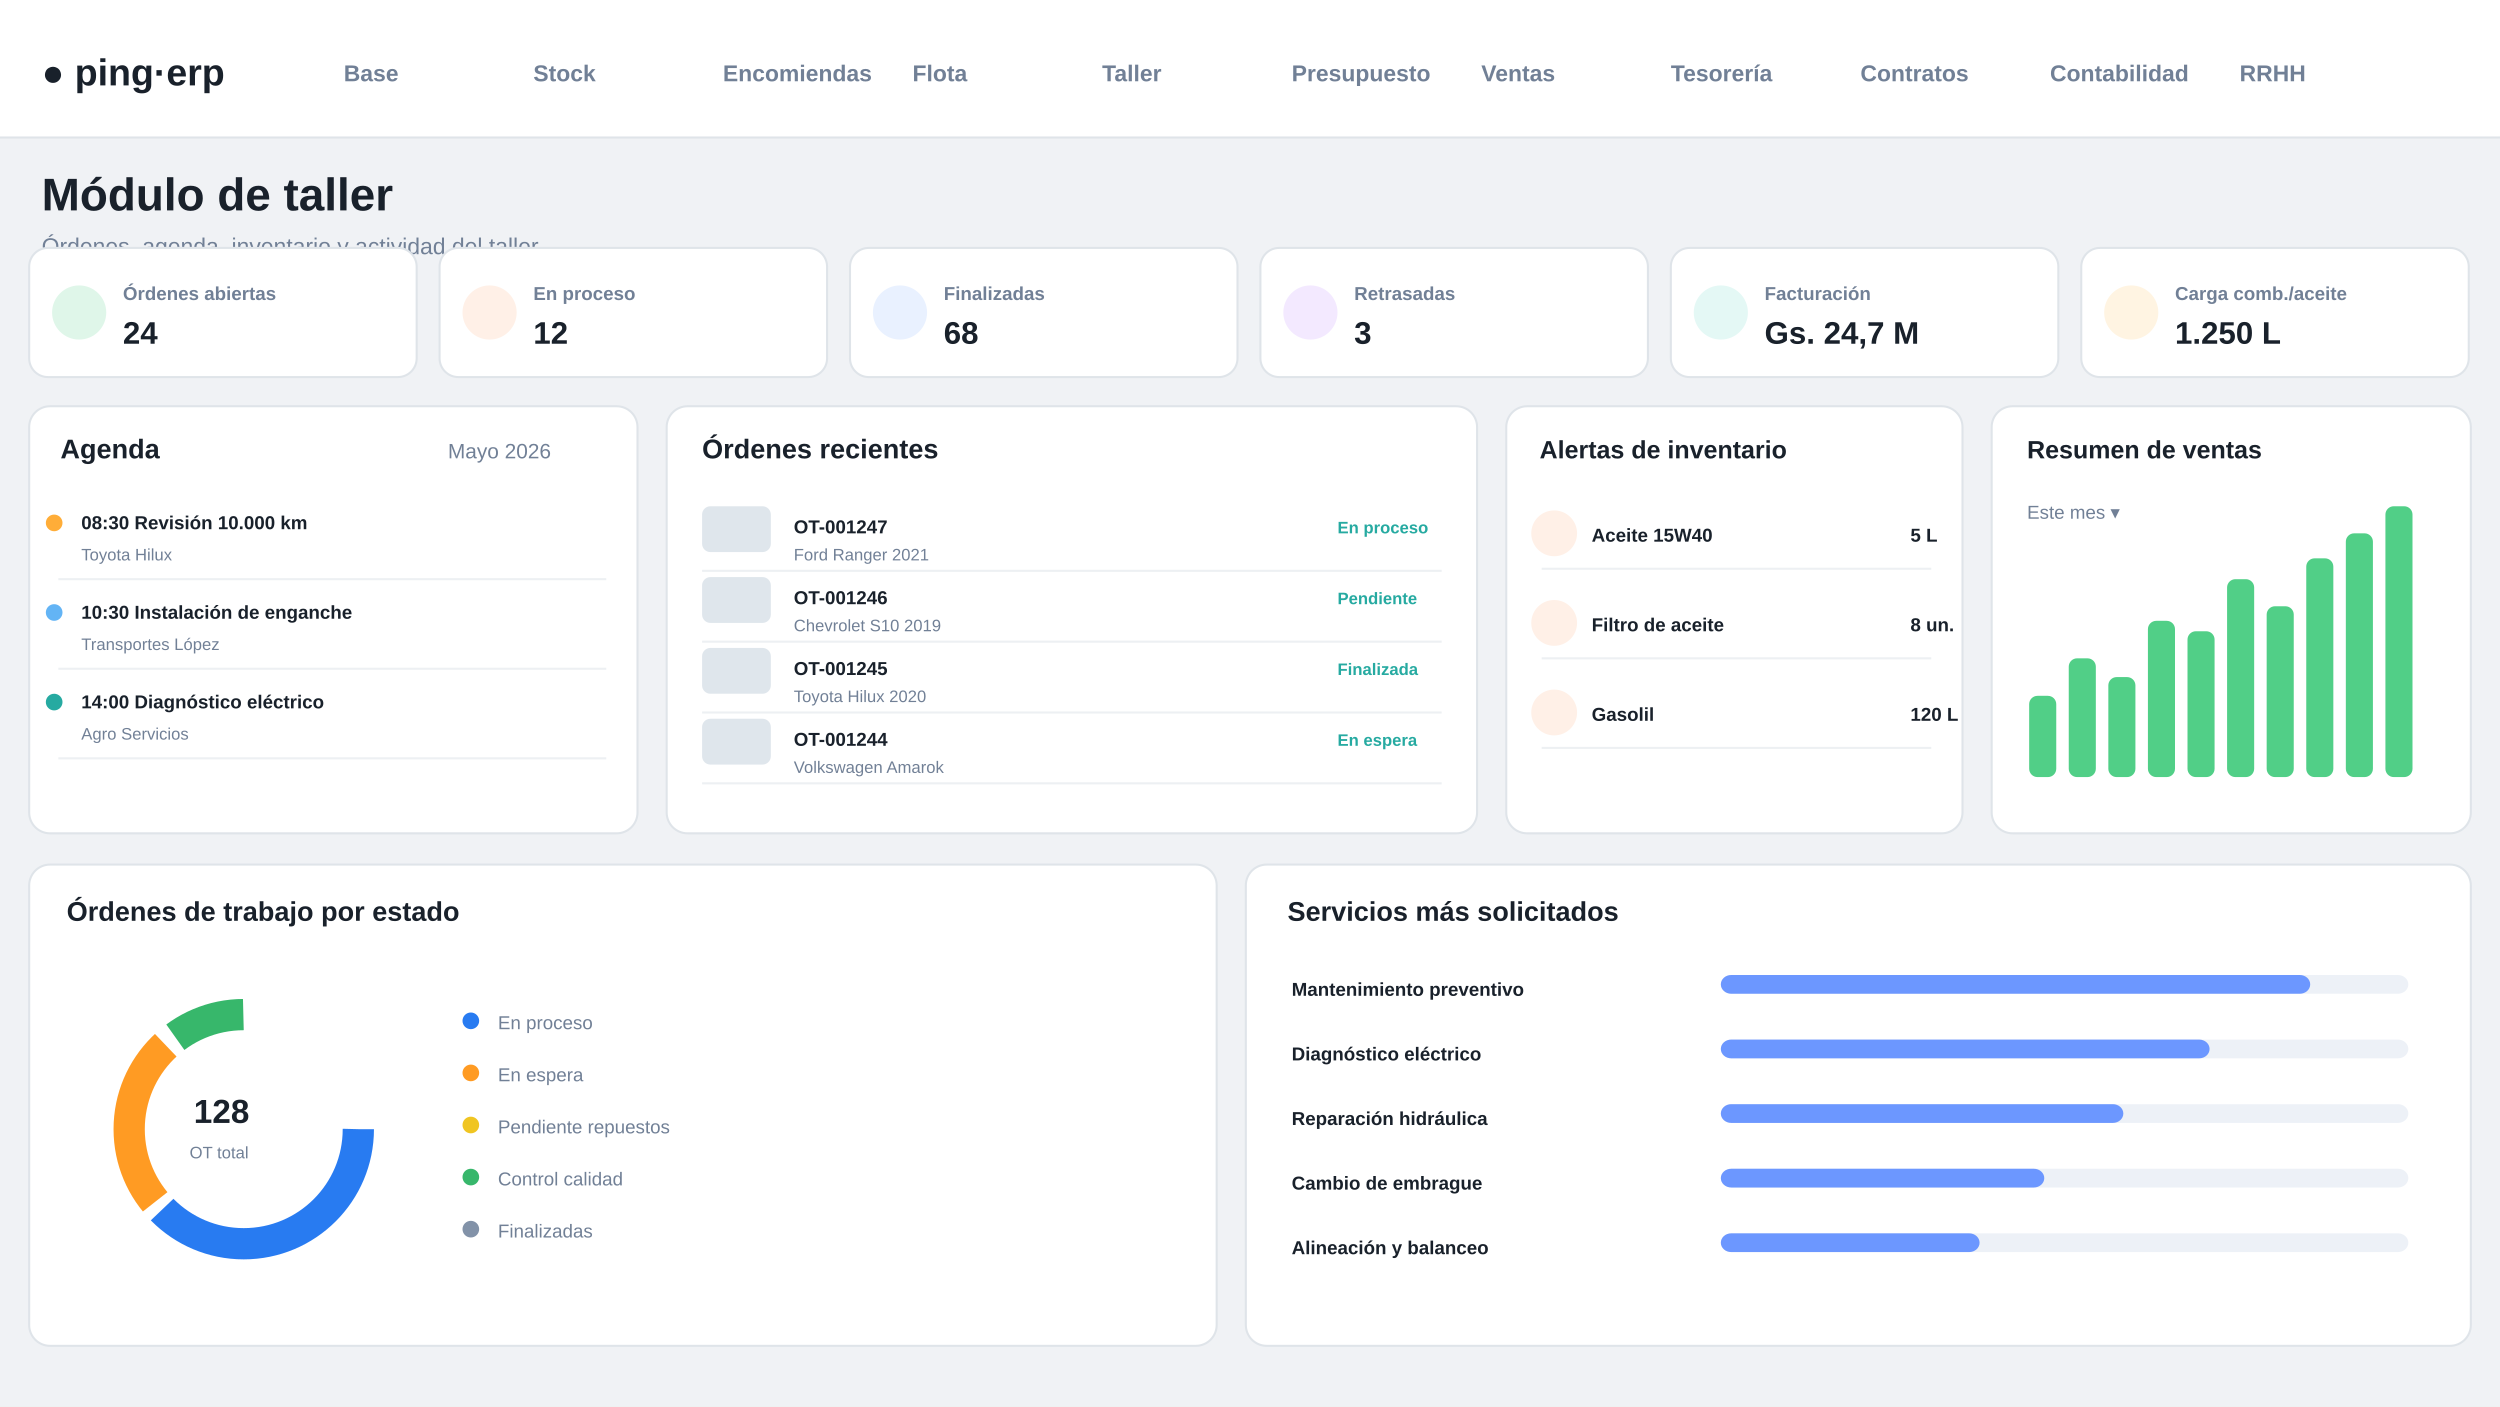
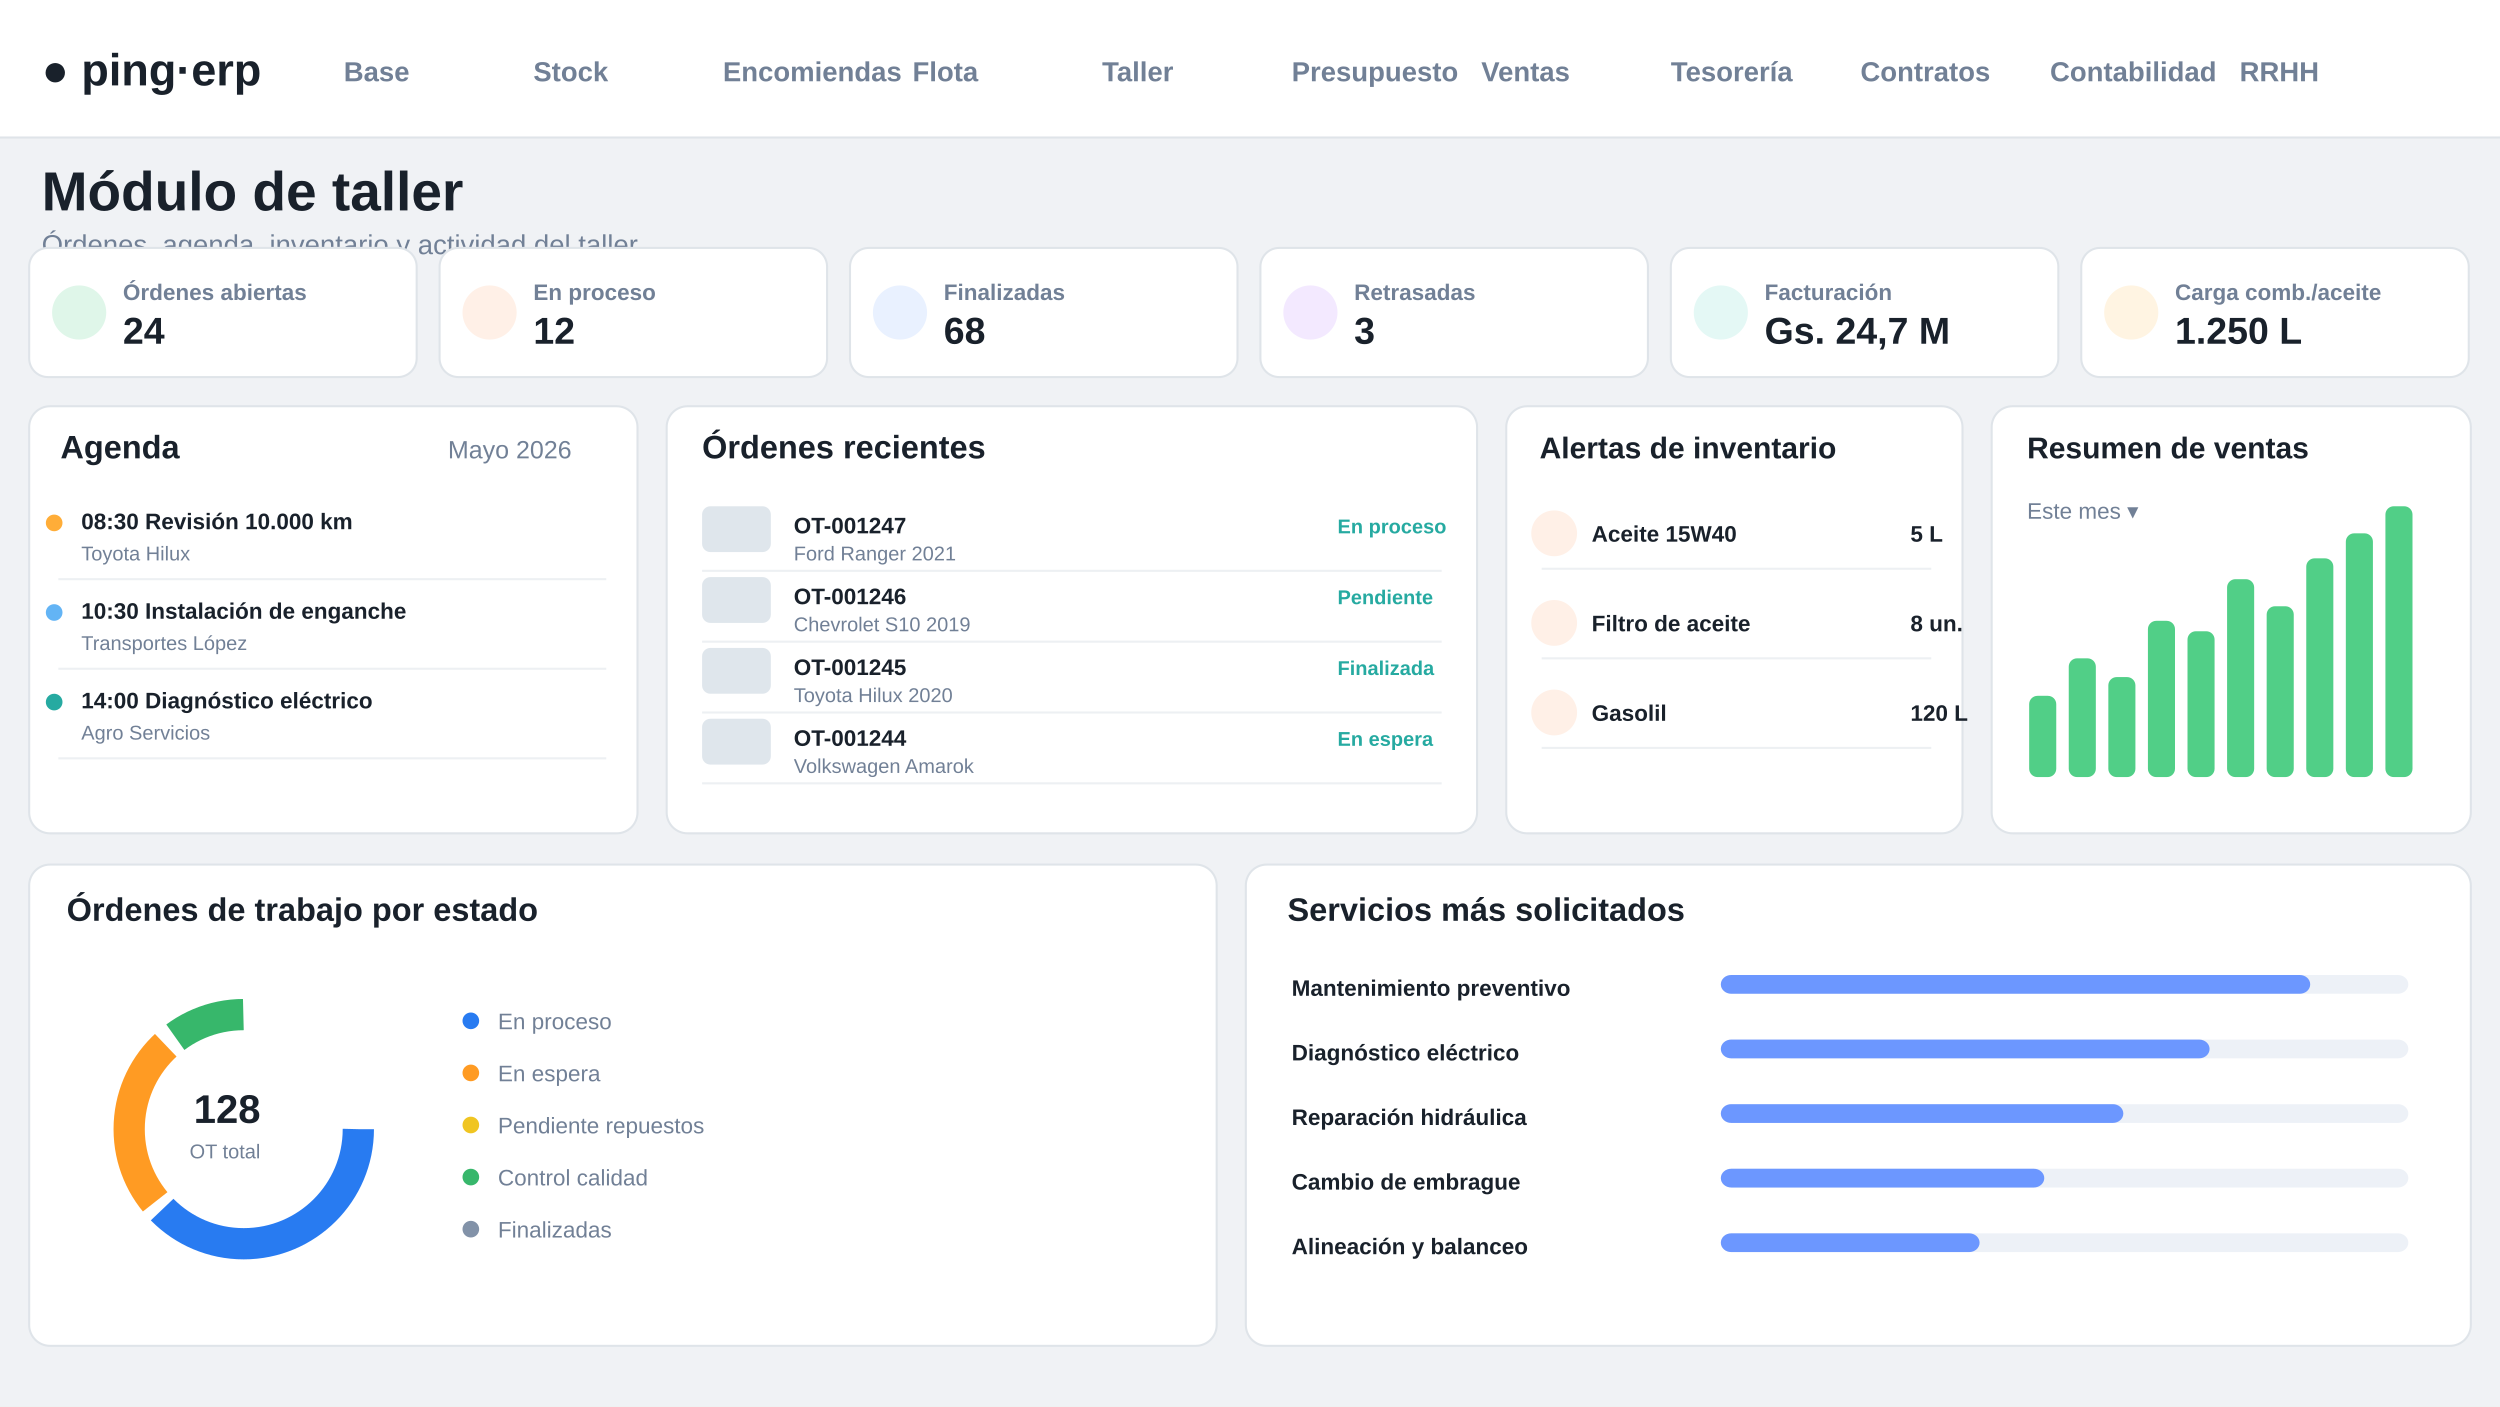
<svg xmlns="http://www.w3.org/2000/svg" viewBox="0 0 1200 675" role="img" aria-label="PingERP módulo de taller">
  <rect width="1200" height="675" fill="#f0f2f5" />
  <rect x="0" y="0" width="1200" height="66" rx="0" fill="#fff" stroke="none" stroke-width="1" />
-   <text x="20" y="41" font-family="Arial,Helvetica,sans-serif" font-size="18" fill="#19212b" font-weight="700">● ping·erp</text>
-   <text x="165" y="39" font-family="Arial,Helvetica,sans-serif" font-size="11" fill="#718096" font-weight="600">Base</text>
-   <text x="256" y="39" font-family="Arial,Helvetica,sans-serif" font-size="11" fill="#718096" font-weight="600">Stock</text>
-   <text x="347" y="39" font-family="Arial,Helvetica,sans-serif" font-size="11" fill="#718096" font-weight="600">Encomiendas</text>
-   <text x="438" y="39" font-family="Arial,Helvetica,sans-serif" font-size="11" fill="#718096" font-weight="600">Flota</text>
-   <text x="529" y="39" font-family="Arial,Helvetica,sans-serif" font-size="11" fill="#718096" font-weight="600">Taller</text>
-   <text x="620" y="39" font-family="Arial,Helvetica,sans-serif" font-size="11" fill="#718096" font-weight="600">Presupuesto</text>
-   <text x="711" y="39" font-family="Arial,Helvetica,sans-serif" font-size="11" fill="#718096" font-weight="600">Ventas</text>
-   <text x="802" y="39" font-family="Arial,Helvetica,sans-serif" font-size="11" fill="#718096" font-weight="600">Tesorería</text>
-   <text x="893" y="39" font-family="Arial,Helvetica,sans-serif" font-size="11" fill="#718096" font-weight="600">Contratos</text>
-   <text x="984" y="39" font-family="Arial,Helvetica,sans-serif" font-size="11" fill="#718096" font-weight="600">Contabilidad</text>
-   <text x="1075" y="39" font-family="Arial,Helvetica,sans-serif" font-size="11" fill="#718096" font-weight="600">RRHH</text>
+   <text x="20" y="41" font-family="Arial,Helvetica,sans-serif" font-size="21.6" fill="#19212b" font-weight="700">● ping·erp</text>
+   <text x="165" y="39" font-family="Arial,Helvetica,sans-serif" font-size="13.2" fill="#718096" font-weight="600">Base</text>
+   <text x="256" y="39" font-family="Arial,Helvetica,sans-serif" font-size="13.2" fill="#718096" font-weight="600">Stock</text>
+   <text x="347" y="39" font-family="Arial,Helvetica,sans-serif" font-size="13.2" fill="#718096" font-weight="600">Encomiendas</text>
+   <text x="438" y="39" font-family="Arial,Helvetica,sans-serif" font-size="13.2" fill="#718096" font-weight="600">Flota</text>
+   <text x="529" y="39" font-family="Arial,Helvetica,sans-serif" font-size="13.2" fill="#718096" font-weight="600">Taller</text>
+   <text x="620" y="39" font-family="Arial,Helvetica,sans-serif" font-size="13.2" fill="#718096" font-weight="600">Presupuesto</text>
+   <text x="711" y="39" font-family="Arial,Helvetica,sans-serif" font-size="13.2" fill="#718096" font-weight="600">Ventas</text>
+   <text x="802" y="39" font-family="Arial,Helvetica,sans-serif" font-size="13.2" fill="#718096" font-weight="600">Tesorería</text>
+   <text x="893" y="39" font-family="Arial,Helvetica,sans-serif" font-size="13.2" fill="#718096" font-weight="600">Contratos</text>
+   <text x="984" y="39" font-family="Arial,Helvetica,sans-serif" font-size="13.2" fill="#718096" font-weight="600">Contabilidad</text>
+   <text x="1075" y="39" font-family="Arial,Helvetica,sans-serif" font-size="13.2" fill="#718096" font-weight="600">RRHH</text>
  <path d="M0 66H1200" stroke="#dfe4e9" stroke-width="1" />
-   <text x="20" y="101" font-family="Arial,Helvetica,sans-serif" font-size="22" fill="#19212b" font-weight="700">Módulo de taller</text>
-   <text x="20" y="122" font-family="Arial,Helvetica,sans-serif" font-size="11" fill="#718096" font-weight="400">Órdenes, agenda, inventario y actividad del taller</text>
+   <text x="20" y="101" font-family="Arial,Helvetica,sans-serif" font-size="26.4" fill="#19212b" font-weight="700">Módulo de taller</text>
+   <text x="20" y="122" font-family="Arial,Helvetica,sans-serif" font-size="13.2" fill="#718096" font-weight="400">Órdenes, agenda, inventario y actividad del taller</text>
  <rect x="14" y="119" width="186" height="62" rx="9" fill="#fff" stroke="#dfe4e9" stroke-width="1" />
  <circle cx="38" cy="150" r="13" fill="#dff6e9" />
-   <text x="59" y="144" font-family="Arial,Helvetica,sans-serif" font-size="9" fill="#718096" font-weight="700">Órdenes abiertas</text>
-   <text x="59" y="165" font-family="Arial,Helvetica,sans-serif" font-size="15" fill="#19212b" font-weight="700">24</text>
+   <text x="59" y="144" font-family="Arial,Helvetica,sans-serif" font-size="10.8" fill="#718096" font-weight="700">Órdenes abiertas</text>
+   <text x="59" y="165" font-family="Arial,Helvetica,sans-serif" font-size="18" fill="#19212b" font-weight="700">24</text>
  <rect x="211" y="119" width="186" height="62" rx="9" fill="#fff" stroke="#dfe4e9" stroke-width="1" />
  <circle cx="235" cy="150" r="13" fill="#fff0e7" />
-   <text x="256" y="144" font-family="Arial,Helvetica,sans-serif" font-size="9" fill="#718096" font-weight="700">En proceso</text>
-   <text x="256" y="165" font-family="Arial,Helvetica,sans-serif" font-size="15" fill="#19212b" font-weight="700">12</text>
+   <text x="256" y="144" font-family="Arial,Helvetica,sans-serif" font-size="10.8" fill="#718096" font-weight="700">En proceso</text>
+   <text x="256" y="165" font-family="Arial,Helvetica,sans-serif" font-size="18" fill="#19212b" font-weight="700">12</text>
  <rect x="408" y="119" width="186" height="62" rx="9" fill="#fff" stroke="#dfe4e9" stroke-width="1" />
  <circle cx="432" cy="150" r="13" fill="#e9f1ff" />
-   <text x="453" y="144" font-family="Arial,Helvetica,sans-serif" font-size="9" fill="#718096" font-weight="700">Finalizadas</text>
-   <text x="453" y="165" font-family="Arial,Helvetica,sans-serif" font-size="15" fill="#19212b" font-weight="700">68</text>
+   <text x="453" y="144" font-family="Arial,Helvetica,sans-serif" font-size="10.8" fill="#718096" font-weight="700">Finalizadas</text>
+   <text x="453" y="165" font-family="Arial,Helvetica,sans-serif" font-size="18" fill="#19212b" font-weight="700">68</text>
  <rect x="605" y="119" width="186" height="62" rx="9" fill="#fff" stroke="#dfe4e9" stroke-width="1" />
  <circle cx="629" cy="150" r="13" fill="#f3e9ff" />
-   <text x="650" y="144" font-family="Arial,Helvetica,sans-serif" font-size="9" fill="#718096" font-weight="700">Retrasadas</text>
-   <text x="650" y="165" font-family="Arial,Helvetica,sans-serif" font-size="15" fill="#19212b" font-weight="700">3</text>
+   <text x="650" y="144" font-family="Arial,Helvetica,sans-serif" font-size="10.8" fill="#718096" font-weight="700">Retrasadas</text>
+   <text x="650" y="165" font-family="Arial,Helvetica,sans-serif" font-size="18" fill="#19212b" font-weight="700">3</text>
  <rect x="802" y="119" width="186" height="62" rx="9" fill="#fff" stroke="#dfe4e9" stroke-width="1" />
  <circle cx="826" cy="150" r="13" fill="#e4f8f5" />
-   <text x="847" y="144" font-family="Arial,Helvetica,sans-serif" font-size="9" fill="#718096" font-weight="700">Facturación</text>
-   <text x="847" y="165" font-family="Arial,Helvetica,sans-serif" font-size="15" fill="#19212b" font-weight="700">Gs. 24,7 M</text>
+   <text x="847" y="144" font-family="Arial,Helvetica,sans-serif" font-size="10.8" fill="#718096" font-weight="700">Facturación</text>
+   <text x="847" y="165" font-family="Arial,Helvetica,sans-serif" font-size="18" fill="#19212b" font-weight="700">Gs. 24,7 M</text>
  <rect x="999" y="119" width="186" height="62" rx="9" fill="#fff" stroke="#dfe4e9" stroke-width="1" />
  <circle cx="1023" cy="150" r="13" fill="#fff4e2" />
-   <text x="1044" y="144" font-family="Arial,Helvetica,sans-serif" font-size="9" fill="#718096" font-weight="700">Carga comb./aceite</text>
-   <text x="1044" y="165" font-family="Arial,Helvetica,sans-serif" font-size="15" fill="#19212b" font-weight="700">1.250 L</text>
+   <text x="1044" y="144" font-family="Arial,Helvetica,sans-serif" font-size="10.8" fill="#718096" font-weight="700">Carga comb./aceite</text>
+   <text x="1044" y="165" font-family="Arial,Helvetica,sans-serif" font-size="18" fill="#19212b" font-weight="700">1.250 L</text>
  <rect x="14" y="195" width="292" height="205" rx="10" fill="#fff" stroke="#dfe4e9" stroke-width="1" />
-   <text x="29" y="220" font-family="Arial,Helvetica,sans-serif" font-size="13" fill="#19212b" font-weight="700">Agenda</text>
-   <text x="215" y="220" font-family="Arial,Helvetica,sans-serif" font-size="10" fill="#718096" font-weight="400">Mayo 2026</text>
+   <text x="29" y="220" font-family="Arial,Helvetica,sans-serif" font-size="15.6" fill="#19212b" font-weight="700">Agenda</text>
+   <text x="215" y="220" font-family="Arial,Helvetica,sans-serif" font-size="12" fill="#718096" font-weight="400">Mayo 2026</text>
  <circle cx="26" cy="251" r="4" fill="#ffad38" />
-   <text x="39" y="254" font-family="Arial,Helvetica,sans-serif" font-size="9" fill="#19212b" font-weight="700">08:30  Revisión 10.000 km</text>
-   <text x="39" y="269" font-family="Arial,Helvetica,sans-serif" font-size="8" fill="#718096" font-weight="400">Toyota Hilux</text>
+   <text x="39" y="254" font-family="Arial,Helvetica,sans-serif" font-size="10.8" fill="#19212b" font-weight="700">08:30  Revisión 10.000 km</text>
+   <text x="39" y="269" font-family="Arial,Helvetica,sans-serif" font-size="9.6" fill="#718096" font-weight="400">Toyota Hilux</text>
  <path d="M28 278H291" stroke="#edf0f3" stroke-width="1" />
  <circle cx="26" cy="294" r="4" fill="#63b4f5" />
-   <text x="39" y="297" font-family="Arial,Helvetica,sans-serif" font-size="9" fill="#19212b" font-weight="700">10:30  Instalación de enganche</text>
-   <text x="39" y="312" font-family="Arial,Helvetica,sans-serif" font-size="8" fill="#718096" font-weight="400">Transportes López</text>
+   <text x="39" y="297" font-family="Arial,Helvetica,sans-serif" font-size="10.8" fill="#19212b" font-weight="700">10:30  Instalación de enganche</text>
+   <text x="39" y="312" font-family="Arial,Helvetica,sans-serif" font-size="9.6" fill="#718096" font-weight="400">Transportes López</text>
  <path d="M28 321H291" stroke="#edf0f3" stroke-width="1" />
  <circle cx="26" cy="337" r="4" fill="#26aaa1" />
-   <text x="39" y="340" font-family="Arial,Helvetica,sans-serif" font-size="9" fill="#19212b" font-weight="700">14:00  Diagnóstico eléctrico</text>
-   <text x="39" y="355" font-family="Arial,Helvetica,sans-serif" font-size="8" fill="#718096" font-weight="400">Agro Servicios</text>
+   <text x="39" y="340" font-family="Arial,Helvetica,sans-serif" font-size="10.8" fill="#19212b" font-weight="700">14:00  Diagnóstico eléctrico</text>
+   <text x="39" y="355" font-family="Arial,Helvetica,sans-serif" font-size="9.6" fill="#718096" font-weight="400">Agro Servicios</text>
  <path d="M28 364H291" stroke="#edf0f3" stroke-width="1" />
  <rect x="320" y="195" width="389" height="205" rx="10" fill="#fff" stroke="#dfe4e9" stroke-width="1" />
-   <text x="337" y="220" font-family="Arial,Helvetica,sans-serif" font-size="13" fill="#19212b" font-weight="700">Órdenes recientes</text>
+   <text x="337" y="220" font-family="Arial,Helvetica,sans-serif" font-size="15.6" fill="#19212b" font-weight="700">Órdenes recientes</text>
  <rect x="337" y="243" width="33" height="22" rx="4" fill="#dfe6ec" stroke="none" stroke-width="1" />
-   <text x="381" y="256" font-family="Arial,Helvetica,sans-serif" font-size="9" fill="#19212b" font-weight="700">OT-001247</text>
-   <text x="381" y="269" font-family="Arial,Helvetica,sans-serif" font-size="8" fill="#718096" font-weight="400">Ford Ranger 2021</text>
-   <text x="642" y="256" font-family="Arial,Helvetica,sans-serif" font-size="8" fill="#26aaa1" font-weight="700">En proceso</text>
+   <text x="381" y="256" font-family="Arial,Helvetica,sans-serif" font-size="10.8" fill="#19212b" font-weight="700">OT-001247</text>
+   <text x="381" y="269" font-family="Arial,Helvetica,sans-serif" font-size="9.6" fill="#718096" font-weight="400">Ford Ranger 2021</text>
+   <text x="642" y="256" font-family="Arial,Helvetica,sans-serif" font-size="9.6" fill="#26aaa1" font-weight="700">En proceso</text>
  <path d="M337 274H692" stroke="#edf0f3" stroke-width="1" />
  <rect x="337" y="277" width="33" height="22" rx="4" fill="#dfe6ec" stroke="none" stroke-width="1" />
-   <text x="381" y="290" font-family="Arial,Helvetica,sans-serif" font-size="9" fill="#19212b" font-weight="700">OT-001246</text>
-   <text x="381" y="303" font-family="Arial,Helvetica,sans-serif" font-size="8" fill="#718096" font-weight="400">Chevrolet S10 2019</text>
-   <text x="642" y="290" font-family="Arial,Helvetica,sans-serif" font-size="8" fill="#26aaa1" font-weight="700">Pendiente</text>
+   <text x="381" y="290" font-family="Arial,Helvetica,sans-serif" font-size="10.8" fill="#19212b" font-weight="700">OT-001246</text>
+   <text x="381" y="303" font-family="Arial,Helvetica,sans-serif" font-size="9.6" fill="#718096" font-weight="400">Chevrolet S10 2019</text>
+   <text x="642" y="290" font-family="Arial,Helvetica,sans-serif" font-size="9.6" fill="#26aaa1" font-weight="700">Pendiente</text>
  <path d="M337 308H692" stroke="#edf0f3" stroke-width="1" />
  <rect x="337" y="311" width="33" height="22" rx="4" fill="#dfe6ec" stroke="none" stroke-width="1" />
-   <text x="381" y="324" font-family="Arial,Helvetica,sans-serif" font-size="9" fill="#19212b" font-weight="700">OT-001245</text>
-   <text x="381" y="337" font-family="Arial,Helvetica,sans-serif" font-size="8" fill="#718096" font-weight="400">Toyota Hilux 2020</text>
-   <text x="642" y="324" font-family="Arial,Helvetica,sans-serif" font-size="8" fill="#26aaa1" font-weight="700">Finalizada</text>
+   <text x="381" y="324" font-family="Arial,Helvetica,sans-serif" font-size="10.8" fill="#19212b" font-weight="700">OT-001245</text>
+   <text x="381" y="337" font-family="Arial,Helvetica,sans-serif" font-size="9.6" fill="#718096" font-weight="400">Toyota Hilux 2020</text>
+   <text x="642" y="324" font-family="Arial,Helvetica,sans-serif" font-size="9.6" fill="#26aaa1" font-weight="700">Finalizada</text>
  <path d="M337 342H692" stroke="#edf0f3" stroke-width="1" />
  <rect x="337" y="345" width="33" height="22" rx="4" fill="#dfe6ec" stroke="none" stroke-width="1" />
-   <text x="381" y="358" font-family="Arial,Helvetica,sans-serif" font-size="9" fill="#19212b" font-weight="700">OT-001244</text>
-   <text x="381" y="371" font-family="Arial,Helvetica,sans-serif" font-size="8" fill="#718096" font-weight="400">Volkswagen Amarok</text>
-   <text x="642" y="358" font-family="Arial,Helvetica,sans-serif" font-size="8" fill="#26aaa1" font-weight="700">En espera</text>
+   <text x="381" y="358" font-family="Arial,Helvetica,sans-serif" font-size="10.8" fill="#19212b" font-weight="700">OT-001244</text>
+   <text x="381" y="371" font-family="Arial,Helvetica,sans-serif" font-size="9.6" fill="#718096" font-weight="400">Volkswagen Amarok</text>
+   <text x="642" y="358" font-family="Arial,Helvetica,sans-serif" font-size="9.6" fill="#26aaa1" font-weight="700">En espera</text>
  <path d="M337 376H692" stroke="#edf0f3" stroke-width="1" />
  <rect x="723" y="195" width="219" height="205" rx="10" fill="#fff" stroke="#dfe4e9" stroke-width="1" />
-   <text x="739" y="220" font-family="Arial,Helvetica,sans-serif" font-size="12" fill="#19212b" font-weight="700">Alertas de inventario</text>
+   <text x="739" y="220" font-family="Arial,Helvetica,sans-serif" font-size="14.4" fill="#19212b" font-weight="700">Alertas de inventario</text>
  <circle cx="746" cy="256" r="11" fill="#fff0e7" />
-   <text x="764" y="260" font-family="Arial,Helvetica,sans-serif" font-size="9" fill="#19212b" font-weight="700">Aceite 15W40</text>
-   <text x="917" y="260" font-family="Arial,Helvetica,sans-serif" font-size="9" fill="#19212b" font-weight="700">5 L</text>
+   <text x="764" y="260" font-family="Arial,Helvetica,sans-serif" font-size="10.8" fill="#19212b" font-weight="700">Aceite 15W40</text>
+   <text x="917" y="260" font-family="Arial,Helvetica,sans-serif" font-size="10.8" fill="#19212b" font-weight="700">5 L</text>
  <path d="M740 273H927" stroke="#edf0f3" stroke-width="1" />
  <circle cx="746" cy="299" r="11" fill="#fff0e7" />
-   <text x="764" y="303" font-family="Arial,Helvetica,sans-serif" font-size="9" fill="#19212b" font-weight="700">Filtro de aceite</text>
-   <text x="917" y="303" font-family="Arial,Helvetica,sans-serif" font-size="9" fill="#19212b" font-weight="700">8 un.</text>
+   <text x="764" y="303" font-family="Arial,Helvetica,sans-serif" font-size="10.8" fill="#19212b" font-weight="700">Filtro de aceite</text>
+   <text x="917" y="303" font-family="Arial,Helvetica,sans-serif" font-size="10.8" fill="#19212b" font-weight="700">8 un.</text>
  <path d="M740 316H927" stroke="#edf0f3" stroke-width="1" />
  <circle cx="746" cy="342" r="11" fill="#fff0e7" />
-   <text x="764" y="346" font-family="Arial,Helvetica,sans-serif" font-size="9" fill="#19212b" font-weight="700">Gasolil</text>
-   <text x="917" y="346" font-family="Arial,Helvetica,sans-serif" font-size="9" fill="#19212b" font-weight="700">120 L</text>
+   <text x="764" y="346" font-family="Arial,Helvetica,sans-serif" font-size="10.8" fill="#19212b" font-weight="700">Gasolil</text>
+   <text x="917" y="346" font-family="Arial,Helvetica,sans-serif" font-size="10.8" fill="#19212b" font-weight="700">120 L</text>
  <path d="M740 359H927" stroke="#edf0f3" stroke-width="1" />
  <rect x="956" y="195" width="230" height="205" rx="10" fill="#fff" stroke="#dfe4e9" stroke-width="1" />
-   <text x="973" y="220" font-family="Arial,Helvetica,sans-serif" font-size="12" fill="#19212b" font-weight="700">Resumen de ventas</text>
-   <text x="973" y="249" font-family="Arial,Helvetica,sans-serif" font-size="9" fill="#718096" font-weight="400">Este mes   ▾</text>
+   <text x="973" y="220" font-family="Arial,Helvetica,sans-serif" font-size="14.4" fill="#19212b" font-weight="700">Resumen de ventas</text>
+   <text x="973" y="249" font-family="Arial,Helvetica,sans-serif" font-size="10.8" fill="#718096" font-weight="400">Este mes   ▾</text>
  <rect x="974" y="334" width="13" height="39" rx="4" fill="#51cf87" stroke="none" stroke-width="1" />
  <rect x="993" y="316" width="13" height="57" rx="4" fill="#51cf87" stroke="none" stroke-width="1" />
  <rect x="1012" y="325" width="13" height="48" rx="4" fill="#51cf87" stroke="none" stroke-width="1" />
  <rect x="1031" y="298" width="13" height="75" rx="4" fill="#51cf87" stroke="none" stroke-width="1" />
  <rect x="1050" y="303" width="13" height="70" rx="4" fill="#51cf87" stroke="none" stroke-width="1" />
  <rect x="1069" y="278" width="13" height="95" rx="4" fill="#51cf87" stroke="none" stroke-width="1" />
  <rect x="1088" y="291" width="13" height="82" rx="4" fill="#51cf87" stroke="none" stroke-width="1" />
  <rect x="1107" y="268" width="13" height="105" rx="4" fill="#51cf87" stroke="none" stroke-width="1" />
  <rect x="1126" y="256" width="13" height="117" rx="4" fill="#51cf87" stroke="none" stroke-width="1" />
  <rect x="1145" y="243" width="13" height="130" rx="4" fill="#51cf87" stroke="none" stroke-width="1" />
  <rect x="14" y="415" width="570" height="231" rx="10" fill="#fff" stroke="#dfe4e9" stroke-width="1" />
-   <text x="32" y="442" font-family="Arial,Helvetica,sans-serif" font-size="13" fill="#19212b" font-weight="700">Órdenes de trabajo por estado</text>
+   <text x="32" y="442" font-family="Arial,Helvetica,sans-serif" font-size="15.6" fill="#19212b" font-weight="700">Órdenes de trabajo por estado</text>
  <circle cx="117" cy="542" r="67" fill="none" />
  <circle cx="117" cy="542" r="55" fill="none" stroke="#287bf1" stroke-width="15" stroke-dasharray="130 220" />
  <circle cx="117" cy="542" r="55" fill="none" stroke="#ff9b23" stroke-width="15" stroke-dasharray="83 267" stroke-dashoffset="-135" />
  <circle cx="117" cy="542" r="55" fill="none" stroke="#37b76b" stroke-width="15" stroke-dasharray="35 315" stroke-dashoffset="-224" />
-   <text x="93" y="539" font-family="Arial,Helvetica,sans-serif" font-size="16" fill="#19212b" font-weight="700">128</text>
-   <text x="91" y="556" font-family="Arial,Helvetica,sans-serif" font-size="8" fill="#718096" font-weight="400">OT total</text>
+   <text x="93" y="539" font-family="Arial,Helvetica,sans-serif" font-size="19.2" fill="#19212b" font-weight="700">128</text>
+   <text x="91" y="556" font-family="Arial,Helvetica,sans-serif" font-size="9.6" fill="#718096" font-weight="400">OT total</text>
  <circle cx="226" cy="490" r="4" fill="#287bf1" />
-   <text x="239" y="494" font-family="Arial,Helvetica,sans-serif" font-size="9" fill="#718096" font-weight="400">En proceso</text>
+   <text x="239" y="494" font-family="Arial,Helvetica,sans-serif" font-size="10.8" fill="#718096" font-weight="400">En proceso</text>
  <circle cx="226" cy="515" r="4" fill="#ff9b23" />
-   <text x="239" y="519" font-family="Arial,Helvetica,sans-serif" font-size="9" fill="#718096" font-weight="400">En espera</text>
+   <text x="239" y="519" font-family="Arial,Helvetica,sans-serif" font-size="10.8" fill="#718096" font-weight="400">En espera</text>
  <circle cx="226" cy="540" r="4" fill="#f0c522" />
-   <text x="239" y="544" font-family="Arial,Helvetica,sans-serif" font-size="9" fill="#718096" font-weight="400">Pendiente repuestos</text>
+   <text x="239" y="544" font-family="Arial,Helvetica,sans-serif" font-size="10.8" fill="#718096" font-weight="400">Pendiente repuestos</text>
  <circle cx="226" cy="565" r="4" fill="#37b76b" />
-   <text x="239" y="569" font-family="Arial,Helvetica,sans-serif" font-size="9" fill="#718096" font-weight="400">Control calidad</text>
+   <text x="239" y="569" font-family="Arial,Helvetica,sans-serif" font-size="10.8" fill="#718096" font-weight="400">Control calidad</text>
  <circle cx="226" cy="590" r="4" fill="#8292a8" />
-   <text x="239" y="594" font-family="Arial,Helvetica,sans-serif" font-size="9" fill="#718096" font-weight="400">Finalizadas</text>
+   <text x="239" y="594" font-family="Arial,Helvetica,sans-serif" font-size="10.8" fill="#718096" font-weight="400">Finalizadas</text>
  <rect x="598" y="415" width="588" height="231" rx="10" fill="#fff" stroke="#dfe4e9" stroke-width="1" />
-   <text x="618" y="442" font-family="Arial,Helvetica,sans-serif" font-size="13" fill="#19212b" font-weight="700">Servicios más solicitados</text>
-   <text x="620" y="478" font-family="Arial,Helvetica,sans-serif" font-size="9" fill="#19212b" font-weight="600">Mantenimiento preventivo</text>
+   <text x="618" y="442" font-family="Arial,Helvetica,sans-serif" font-size="15.6" fill="#19212b" font-weight="700">Servicios más solicitados</text>
+   <text x="620" y="478" font-family="Arial,Helvetica,sans-serif" font-size="10.8" fill="#19212b" font-weight="600">Mantenimiento preventivo</text>
  <rect x="826" y="468" width="330" height="9" rx="5" fill="#edf1f7" stroke="none" stroke-width="1" />
  <rect x="826" y="468" width="282.9" height="9" rx="5" fill="#6c97ff" stroke="none" stroke-width="1" />
-   <text x="620" y="509" font-family="Arial,Helvetica,sans-serif" font-size="9" fill="#19212b" font-weight="600">Diagnóstico eléctrico</text>
+   <text x="620" y="509" font-family="Arial,Helvetica,sans-serif" font-size="10.8" fill="#19212b" font-weight="600">Diagnóstico eléctrico</text>
  <rect x="826" y="499" width="330" height="9" rx="5" fill="#edf1f7" stroke="none" stroke-width="1" />
  <rect x="826" y="499" width="234.6" height="9" rx="5" fill="#6c97ff" stroke="none" stroke-width="1" />
-   <text x="620" y="540" font-family="Arial,Helvetica,sans-serif" font-size="9" fill="#19212b" font-weight="600">Reparación hidráulica</text>
+   <text x="620" y="540" font-family="Arial,Helvetica,sans-serif" font-size="10.8" fill="#19212b" font-weight="600">Reparación hidráulica</text>
  <rect x="826" y="530" width="330" height="9" rx="5" fill="#edf1f7" stroke="none" stroke-width="1" />
  <rect x="826" y="530" width="193.2" height="9" rx="5" fill="#6c97ff" stroke="none" stroke-width="1" />
-   <text x="620" y="571" font-family="Arial,Helvetica,sans-serif" font-size="9" fill="#19212b" font-weight="600">Cambio de embrague</text>
+   <text x="620" y="571" font-family="Arial,Helvetica,sans-serif" font-size="10.8" fill="#19212b" font-weight="600">Cambio de embrague</text>
  <rect x="826" y="561" width="330" height="9" rx="5" fill="#edf1f7" stroke="none" stroke-width="1" />
  <rect x="826" y="561" width="155.25" height="9" rx="5" fill="#6c97ff" stroke="none" stroke-width="1" />
-   <text x="620" y="602" font-family="Arial,Helvetica,sans-serif" font-size="9" fill="#19212b" font-weight="600">Alineación y balanceo</text>
+   <text x="620" y="602" font-family="Arial,Helvetica,sans-serif" font-size="10.8" fill="#19212b" font-weight="600">Alineación y balanceo</text>
  <rect x="826" y="592" width="330" height="9" rx="5" fill="#edf1f7" stroke="none" stroke-width="1" />
  <rect x="826" y="592" width="124.2" height="9" rx="5" fill="#6c97ff" stroke="none" stroke-width="1" />
</svg>
